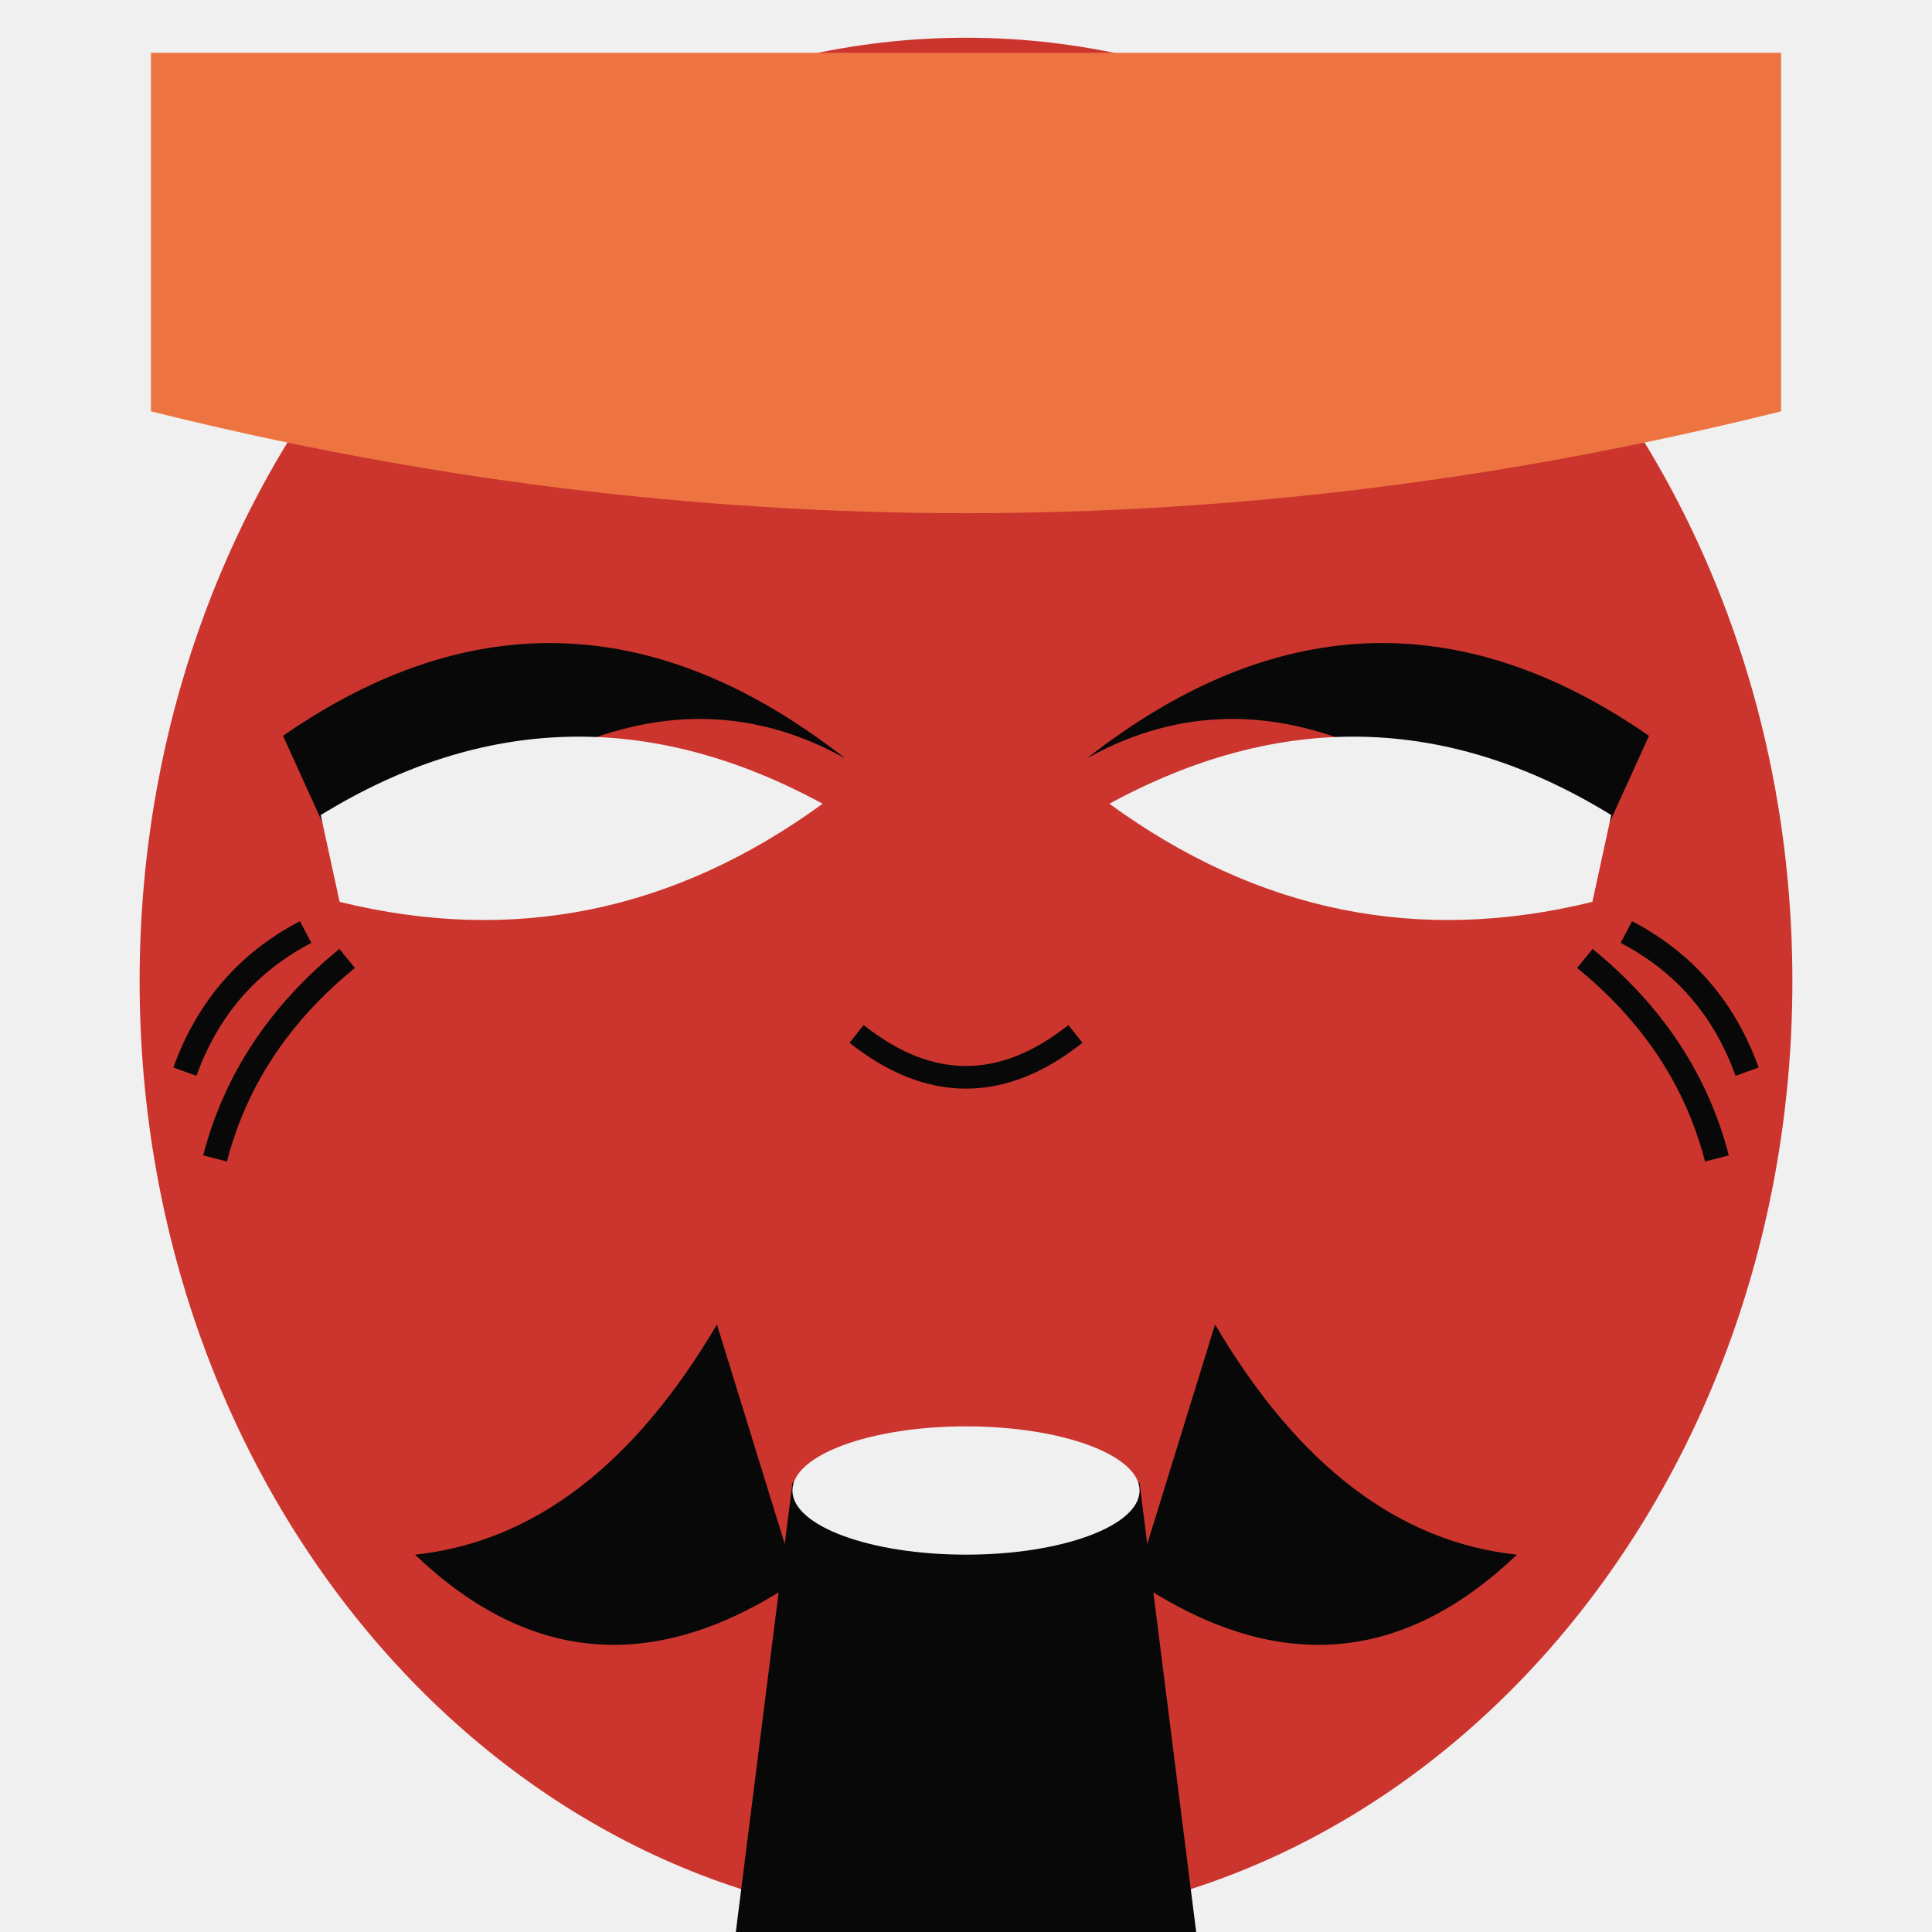
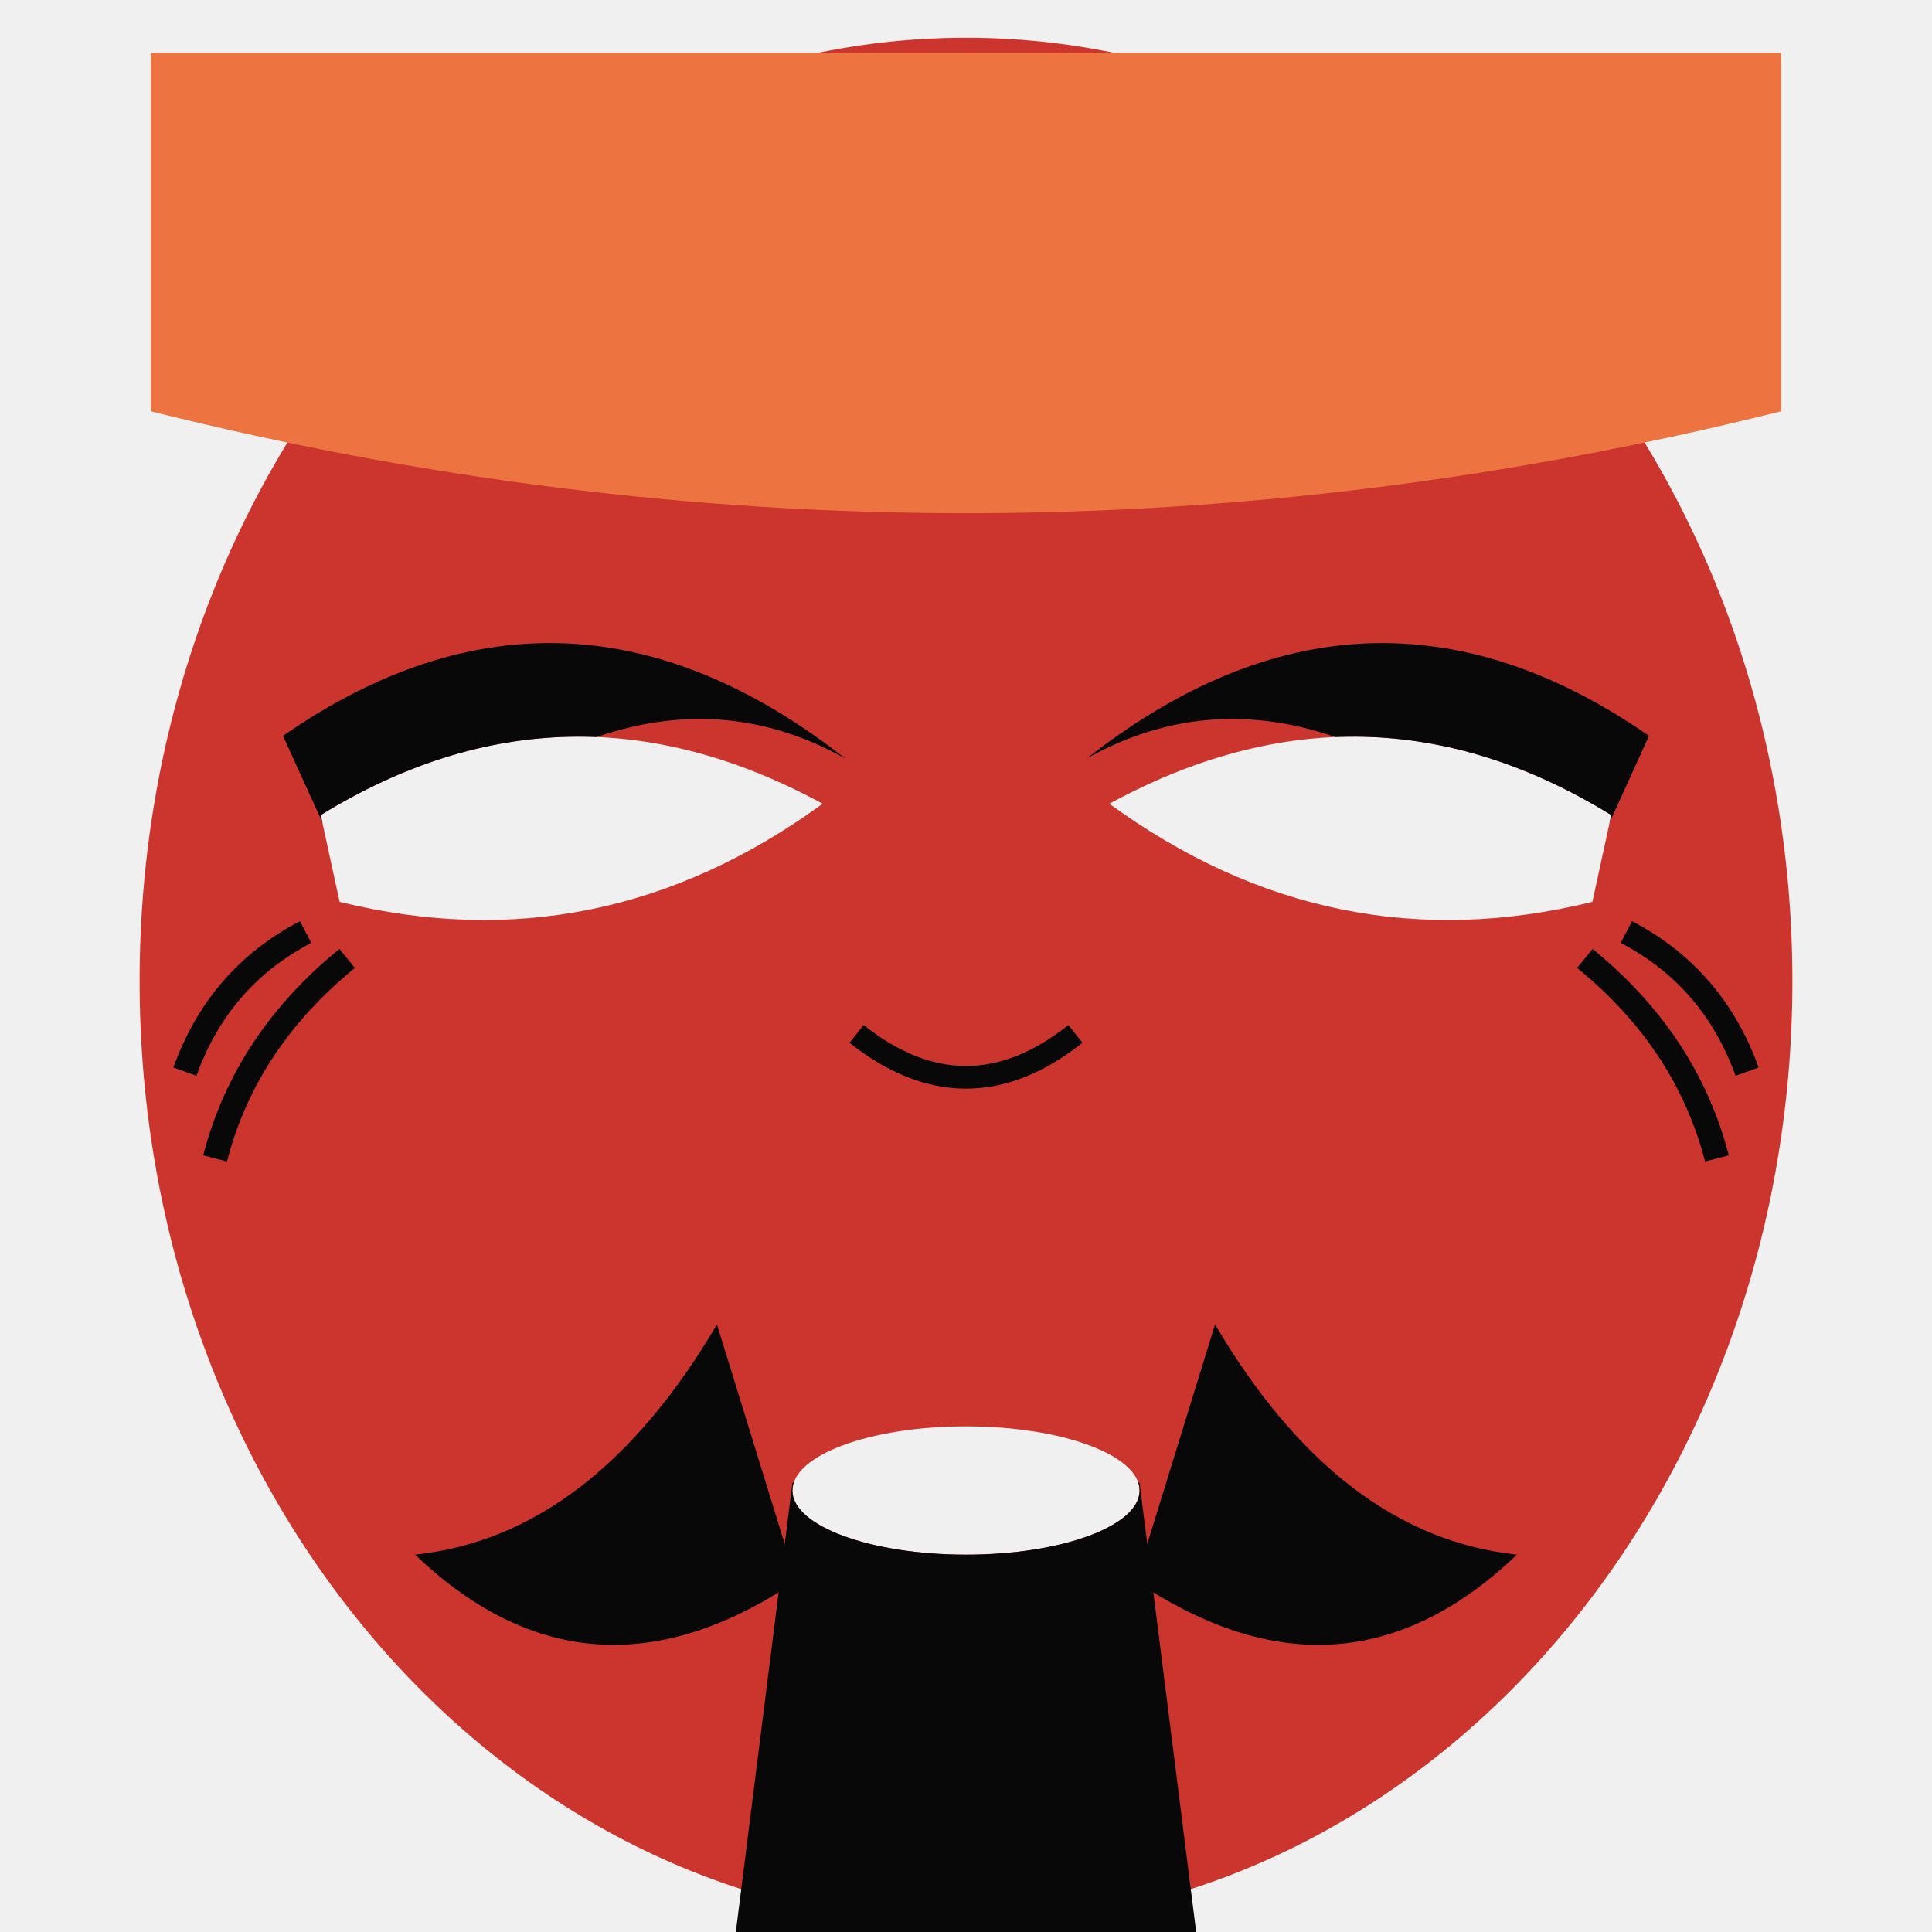
<svg xmlns="http://www.w3.org/2000/svg" viewBox="0 0 1024 1024">
  <defs>
    <mask id="live">
      <rect width="1024" height="1024" fill="white" />
      <path d="M170 432 Q300 352 436 426 Q318 512 180 478Z" fill="black" />
      <path d="M588 426 Q724 352 854 432 L844 478 Q706 512 588 426Z" fill="black" />
      <ellipse cx="512" cy="790" rx="92" ry="34" fill="black" />
    </mask>
  </defs>
-   <g mask="url(#live)">
+   <g id="layer-base" mask="url(#live)">
    <ellipse cx="512" cy="520" rx="438" ry="500" fill="#c92a22" fill-opacity=".94" />
+   </g>
+   <g id="layer-eyes" mask="url(#live)">
    <path d="M80 218 Q512 326 944 218 L944 28 L80 28Z" fill="#ed7440" />
    <path d="M150 390 Q300 286 448 402 Q330 336 190 478Z M874 390 Q724 286 576 402 Q694 336 834 478Z" fill="#080808" />
    <path d="M162 494 Q116 518 98 568 M184 508 Q130 552 114 614 M862 494 Q908 518 926 568 M840 508 Q894 552 910 614" fill="none" stroke="#080808" stroke-width="13" />
    <path d="M454 548 Q512 594 570 548" fill="none" stroke="#080808" stroke-width="12" />
+   </g>
+   <g id="layer-mouth" mask="url(#live)">
    <path d="M380 702 Q314 814 220 824 Q312 912 422 838 M644 702 Q710 814 804 824 Q712 912 602 838" fill="#080808" />
    <path d="M420 786 Q512 732 604 786 L634 1024 H390Z" fill="#080808" />
  </g>
</svg>
